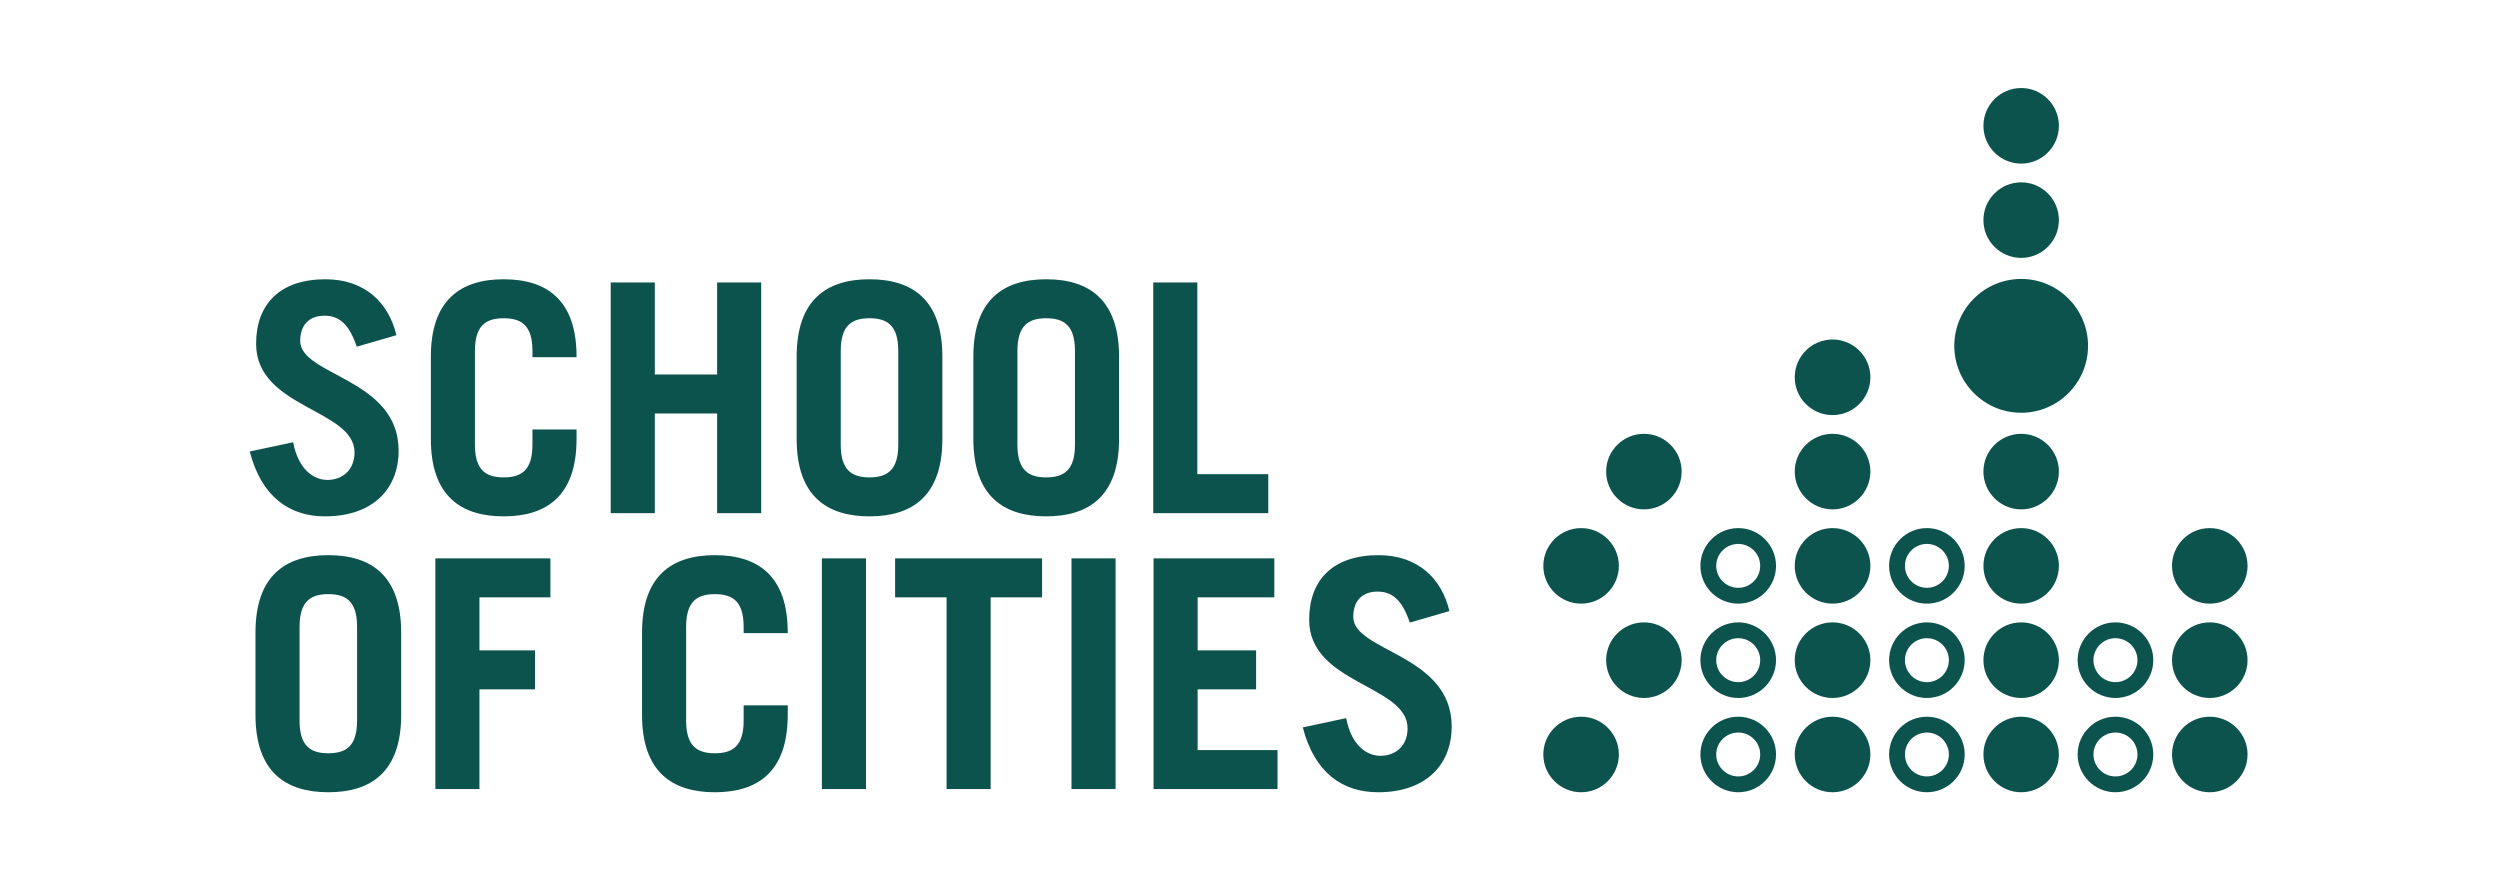
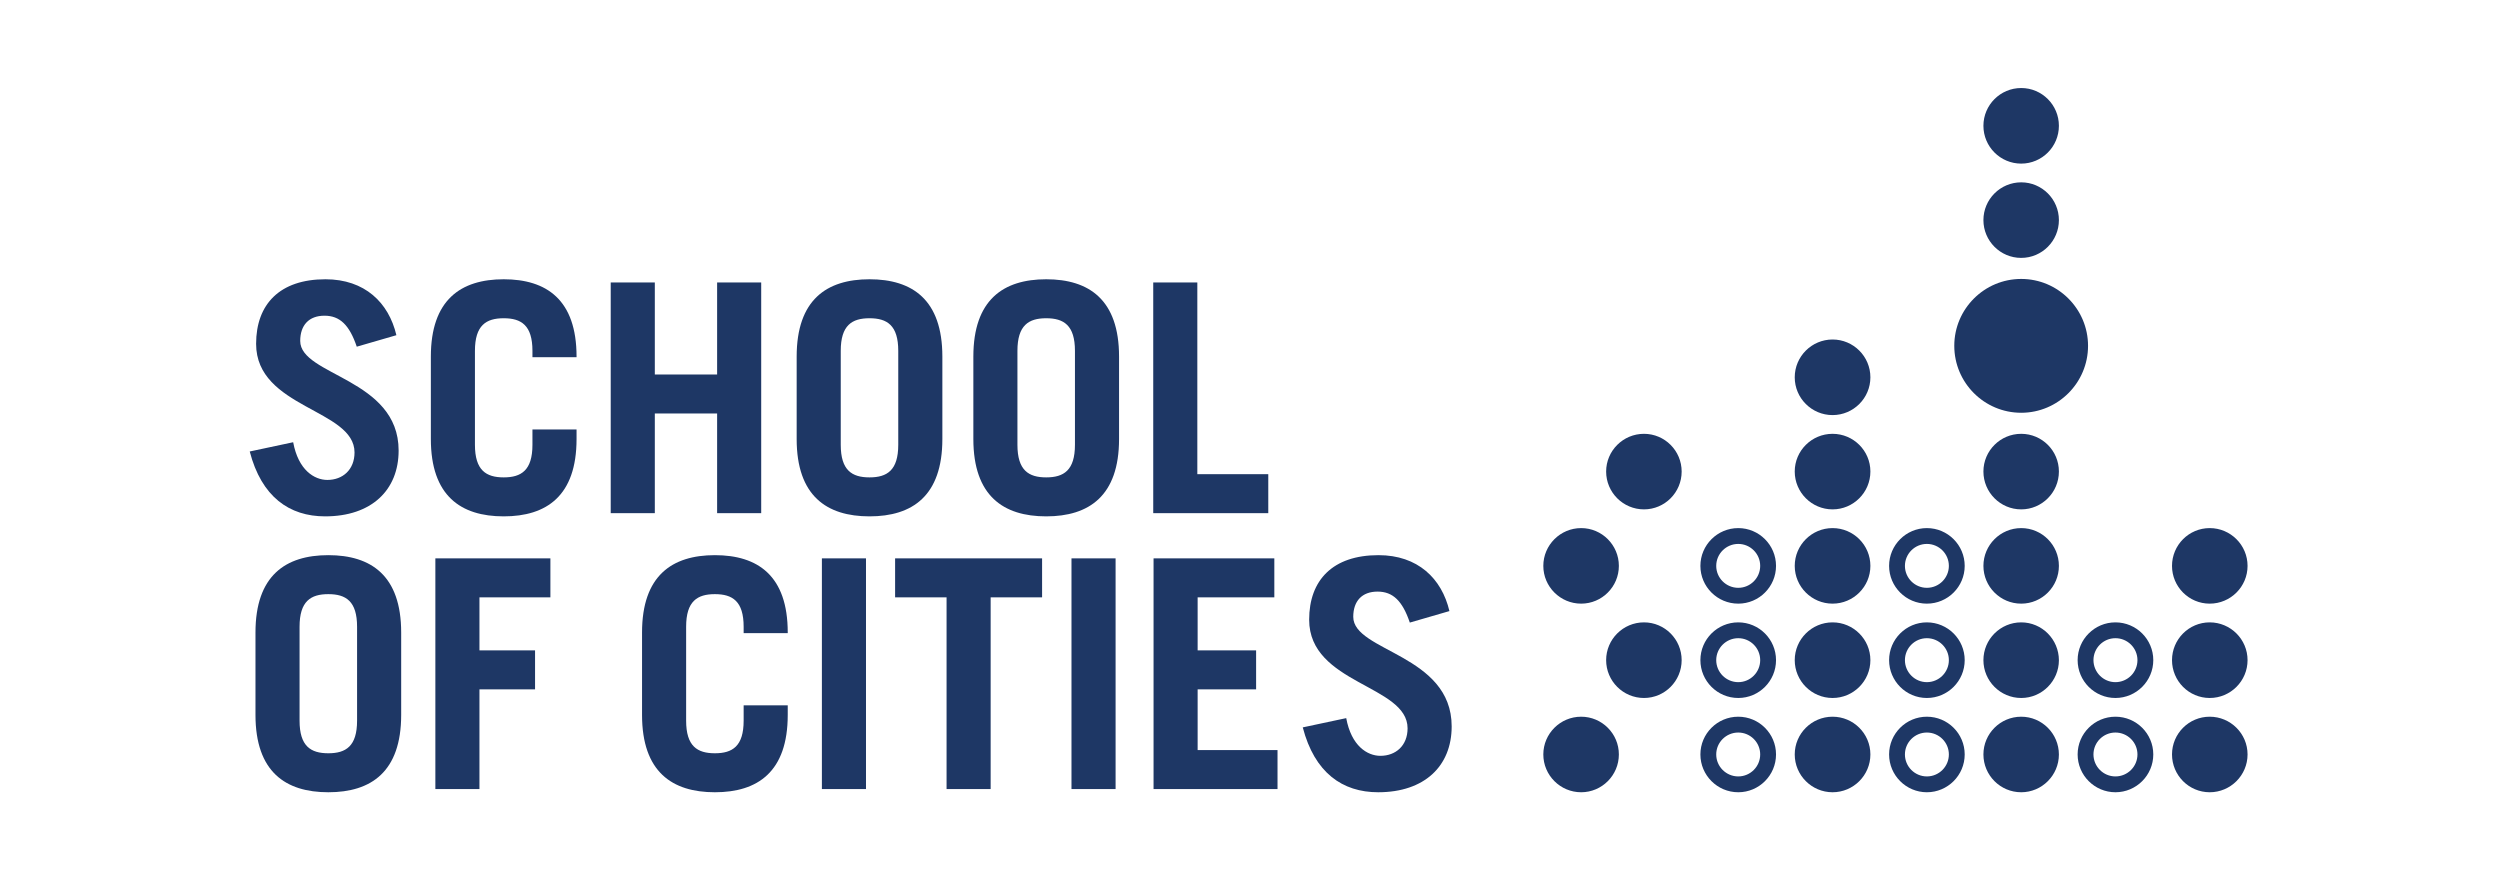
<svg xmlns="http://www.w3.org/2000/svg" version="1.1" id="svg374" width="142" height="50" viewBox="0 0 142 50">
  <defs id="defs378" />
  <g id="g382" transform="matrix(1.333333,0,0,-1.333333,0,133.3333)">
-     <g id="g384" transform="matrix(0.06742755,0,0,0.06742755,-4.243023,47.76588)" style="fill:#0D534D;fill-opacity:1">
-       <path d="m 1339.91,598.438 c -23.36,0 -42.29,-18.965 -42.29,-42.266 0,-23.32 18.96,-42.285 42.28,-42.285 23.28,0 42.23,18.965 42.23,42.285 0,23.301 -18.95,42.266 -42.22,42.266" style="fill:#0D534D;fill-opacity:1;fill-rule:nonzero;stroke:none" id="path386" />
-       <path d="m 1458.99,321.863 c -13.14,0 -23.81,-10.691 -23.81,-23.843 0,-13.165 10.67,-23.887 23.81,-23.887 13.19,0 23.92,10.722 23.92,23.887 0,13.152 -10.73,23.843 -23.92,23.843" style="fill:#0D534D;fill-opacity:1;fill-rule:nonzero;stroke:none" id="path388" />
-       <path d="m 1458.99,381.465 c -13.14,0 -23.81,-10.711 -23.81,-23.867 0,-13.184 10.67,-23.907 23.81,-23.907 13.19,0 23.92,10.723 23.92,23.907 0,13.156 -10.73,23.867 -23.92,23.867" style="fill:#0D534D;fill-opacity:1;fill-rule:nonzero;stroke:none" id="path390" />
-       <path d="m 1458.99,441.023 c -13.14,0 -23.81,-10.71 -23.81,-23.875 0,-13.156 10.67,-23.855 23.81,-23.855 13.19,0 23.92,10.699 23.92,23.855 0,13.165 -10.73,23.875 -23.92,23.875" style="fill:#0D534D;fill-opacity:1;fill-rule:nonzero;stroke:none" id="path392" />
-       <path d="m 1399.43,321.863 c -13.14,0 -23.87,-10.679 -23.88,-23.816 0.01,-13.211 10.74,-23.914 23.88,-23.914 13.19,0 23.92,10.722 23.92,23.887 0,13.152 -10.73,23.843 -23.92,23.843 z m 0,-10 c 7.68,0 13.92,-6.211 13.92,-13.843 0,-7.661 -6.24,-13.887 -13.92,-13.887 -7.65,0 -13.87,6.25 -13.88,13.902 0.01,7.629 6.23,13.828 13.88,13.828" style="fill:#0D534D;fill-opacity:1;fill-rule:nonzero;stroke:none" id="path394" />
-       <path d="m 1399.43,381.465 c -13.14,0 -23.87,-10.695 -23.88,-23.836 0.01,-13.242 10.74,-23.938 23.88,-23.938 13.19,0 23.92,10.723 23.92,23.907 0,13.156 -10.73,23.867 -23.92,23.867 z m 0,-10 c 7.68,0 13.92,-6.223 13.92,-13.867 0,-7.664 -6.24,-13.907 -13.92,-13.907 -7.65,0 -13.87,6.258 -13.88,13.926 0.01,7.637 6.23,13.848 13.88,13.848" style="fill:#0D534D;fill-opacity:1;fill-rule:nonzero;stroke:none" id="path396" />
-       <path d="m 1339.9,321.863 c -13.17,0 -23.87,-10.691 -23.87,-23.843 0,-13.165 10.7,-23.887 23.87,-23.887 13.1,0 23.79,10.703 23.82,23.836 -0.03,13.215 -10.72,23.894 -23.82,23.894" style="fill:#0D534D;fill-opacity:1;fill-rule:nonzero;stroke:none" id="path398" />
-       <path d="m 1339.9,381.465 c -13.17,0 -23.87,-10.711 -23.87,-23.867 0,-13.184 10.7,-23.907 23.87,-23.907 13.1,0 23.79,10.696 23.82,23.836 -0.03,13.243 -10.72,23.938 -23.82,23.938" style="fill:#0D534D;fill-opacity:1;fill-rule:nonzero;stroke:none" id="path400" />
-       <path d="m 1339.9,441.023 c -13.17,0 -23.87,-10.71 -23.87,-23.875 0,-13.156 10.7,-23.855 23.87,-23.855 13.15,0 23.82,10.699 23.82,23.855 0,13.165 -10.67,23.875 -23.82,23.875" style="fill:#0D534D;fill-opacity:1;fill-rule:nonzero;stroke:none" id="path402" />
-       <path d="m 1280.3,321.863 c -13.15,0 -23.86,-10.691 -23.86,-23.843 0,-13.165 10.71,-23.887 23.86,-23.887 13.18,0 23.9,10.722 23.9,23.887 0,13.152 -10.72,23.843 -23.9,23.843 z m 0,-10 c 7.67,0 13.9,-6.211 13.9,-13.843 0,-7.661 -6.23,-13.887 -13.9,-13.887 -7.64,0 -13.86,6.226 -13.86,13.887 0,7.632 6.22,13.843 13.86,13.843" style="fill:#0D534D;fill-opacity:1;fill-rule:nonzero;stroke:none" id="path404" />
-       <path d="m 1280.3,381.465 c -13.15,0 -23.86,-10.711 -23.86,-23.867 0,-13.184 10.71,-23.907 23.86,-23.907 13.18,0 23.9,10.723 23.9,23.907 0,13.156 -10.72,23.867 -23.9,23.867 z m 0,-10 c 7.67,0 13.9,-6.223 13.9,-13.867 0,-7.664 -6.23,-13.907 -13.9,-13.907 -7.64,0 -13.86,6.243 -13.86,13.907 0,7.644 6.22,13.867 13.86,13.867" style="fill:#0D534D;fill-opacity:1;fill-rule:nonzero;stroke:none" id="path406" />
-       <path d="m 1280.3,441.023 c -13.15,0 -23.86,-10.71 -23.86,-23.875 0,-13.156 10.71,-23.855 23.86,-23.855 13.18,0 23.9,10.699 23.9,23.855 0,13.165 -10.72,23.875 -23.9,23.875 z m 0,-10 c 7.67,0 13.9,-6.218 13.9,-13.875 0,-7.636 -6.23,-13.855 -13.9,-13.855 -7.64,0 -13.86,6.219 -13.86,13.855 0,7.657 6.22,13.875 13.86,13.875" style="fill:#0D534D;fill-opacity:1;fill-rule:nonzero;stroke:none" id="path408" />
-       <path d="m 1220.72,321.863 c -13.17,0 -23.9,-10.691 -23.9,-23.843 0,-13.165 10.73,-23.887 23.9,-23.887 13.18,0 23.9,10.722 23.9,23.887 0,13.152 -10.72,23.843 -23.9,23.843" style="fill:#0D534D;fill-opacity:1;fill-rule:nonzero;stroke:none" id="path410" />
-       <path d="m 1220.72,381.465 c -13.17,0 -23.9,-10.711 -23.9,-23.867 0,-13.184 10.73,-23.907 23.9,-23.907 13.18,0 23.9,10.723 23.9,23.907 0,13.156 -10.72,23.867 -23.9,23.867" style="fill:#0D534D;fill-opacity:1;fill-rule:nonzero;stroke:none" id="path412" />
-       <path d="m 1220.72,441.023 c -13.17,0 -23.9,-10.71 -23.9,-23.875 0,-13.156 10.73,-23.855 23.9,-23.855 13.18,0 23.9,10.699 23.9,23.855 0,13.165 -10.72,23.875 -23.9,23.875" style="fill:#0D534D;fill-opacity:1;fill-rule:nonzero;stroke:none" id="path414" />
-       <path d="m 1220.72,500.586 c -13.17,0 -23.9,-10.676 -23.9,-23.809 0,-13.191 10.73,-23.925 23.9,-23.925 13.18,0 23.9,10.734 23.9,23.925 0,13.133 -10.72,23.809 -23.9,23.809" style="fill:#0D534D;fill-opacity:1;fill-rule:nonzero;stroke:none" id="path416" />
-       <path d="m 1339.9,500.586 c -13.17,0 -23.87,-10.676 -23.87,-23.809 0,-13.191 10.7,-23.925 23.87,-23.925 13.15,0 23.82,10.734 23.82,23.925 0,13.133 -10.67,23.809 -23.82,23.809" style="fill:#0D534D;fill-opacity:1;fill-rule:nonzero;stroke:none" id="path418" />
-       <path d="m 1339.91,611.738 c 13.14,0 23.81,10.723 23.81,23.875 0,13.157 -10.67,23.86 -23.82,23.86 -13.17,0 -23.87,-10.703 -23.87,-23.86 0,-13.152 10.68,-23.875 23.81,-23.875" style="fill:#0D534D;fill-opacity:1;fill-rule:nonzero;stroke:none" id="path420" />
-       <path d="m 1339.9,719.055 c -13.17,0 -23.87,-10.696 -23.87,-23.86 0,-13.183 10.7,-23.894 23.87,-23.894 13.15,0 23.82,10.711 23.82,23.894 0,13.164 -10.67,23.86 -23.82,23.86" style="fill:#0D534D;fill-opacity:1;fill-rule:nonzero;stroke:none" id="path422" />
-       <path d="m 1220.72,560.176 c -13.17,0 -23.9,-10.703 -23.9,-23.887 0,-13.164 10.73,-23.867 23.9,-23.867 13.18,0 23.9,10.703 23.9,23.867 0,13.184 -10.72,23.887 -23.9,23.887" style="fill:#0D534D;fill-opacity:1;fill-rule:nonzero;stroke:none" id="path424" />
-       <path d="m 1161.14,321.863 c -13.19,0 -23.92,-10.691 -23.92,-23.843 0,-13.165 10.73,-23.887 23.92,-23.887 13.16,0 23.86,10.722 23.86,23.887 0,13.152 -10.7,23.843 -23.86,23.843 z m 0,-10 c 7.64,0 13.86,-6.211 13.86,-13.843 0,-7.661 -6.22,-13.887 -13.86,-13.887 -7.67,0 -13.92,6.226 -13.92,13.887 0,7.632 6.25,13.843 13.92,13.843" style="fill:#0D534D;fill-opacity:1;fill-rule:nonzero;stroke:none" id="path426" />
-       <path d="m 1161.14,381.465 c -13.19,0 -23.92,-10.711 -23.92,-23.867 0,-13.184 10.73,-23.907 23.92,-23.907 13.16,0 23.86,10.723 23.86,23.907 0,13.156 -10.7,23.867 -23.86,23.867 z m 0,-10 c 7.64,0 13.86,-6.223 13.86,-13.867 0,-7.664 -6.22,-13.907 -13.86,-13.907 -7.67,0 -13.92,6.243 -13.92,13.907 0,7.644 6.25,13.867 13.92,13.867" style="fill:#0D534D;fill-opacity:1;fill-rule:nonzero;stroke:none" id="path428" />
-       <path d="m 1161.14,441.023 c -13.19,0 -23.92,-10.71 -23.92,-23.875 0,-13.156 10.73,-23.855 23.92,-23.855 13.16,0 23.86,10.699 23.86,23.855 0,13.165 -10.7,23.875 -23.86,23.875 z m 0,-10 c 7.64,0 13.86,-6.218 13.86,-13.875 0,-7.636 -6.22,-13.855 -13.86,-13.855 -7.67,0 -13.92,6.219 -13.92,13.855 0,7.657 6.25,13.875 13.92,13.875" style="fill:#0D534D;fill-opacity:1;fill-rule:nonzero;stroke:none" id="path430" />
-       <path d="m 1061.88,321.863 c -13.17,0 -23.9,-10.691 -23.9,-23.843 0,-13.165 10.73,-23.887 23.9,-23.887 13.14,0 23.83,10.722 23.83,23.887 0,13.152 -10.69,23.843 -23.83,23.843" style="fill:#0D534D;fill-opacity:1;fill-rule:nonzero;stroke:none" id="path432" />
-       <path d="m 1101.58,381.465 c -13.19,0 -23.91,-10.711 -23.91,-23.867 0,-13.184 10.72,-23.907 23.91,-23.907 13.13,0 23.8,10.723 23.8,23.907 0,13.156 -10.67,23.867 -23.8,23.867" style="fill:#0D534D;fill-opacity:1;fill-rule:nonzero;stroke:none" id="path434" />
-       <path d="m 1101.58,500.586 c -13.19,0 -23.91,-10.691 -23.91,-23.84 0,-13.183 10.72,-23.894 23.91,-23.894 13.13,0 23.8,10.711 23.8,23.894 0,13.149 -10.67,23.84 -23.8,23.84" style="fill:#0D534D;fill-opacity:1;fill-rule:nonzero;stroke:none" id="path436" />
-       <path d="m 1061.88,441.023 c -13.17,0 -23.9,-10.71 -23.9,-23.875 0,-13.156 10.73,-23.855 23.9,-23.855 13.14,0 23.83,10.699 23.83,23.855 0,13.165 -10.69,23.875 -23.83,23.875" style="fill:#0D534D;fill-opacity:1;fill-rule:nonzero;stroke:none" id="path438" />
-       <path d="m 288.328,555.637 c -4.644,13.718 -10.699,19.578 -20.39,19.578 -9.891,0 -15.34,-6.055 -15.34,-15.945 0,-22.004 62.175,-23.625 62.175,-69.25 0,-25.032 -17.168,-41.582 -46.433,-41.582 -22.61,0 -40.176,12.316 -47.637,40.988 l 27.449,5.847 c 3.235,-17.558 13.325,-23.82 21.606,-23.82 9.683,0 17.156,6.457 17.156,17.363 0,27.454 -62.18,27.864 -62.18,68.633 0,25.031 14.946,40.781 43.813,40.781 24.82,0 39.969,-14.734 44.812,-35.332 l -25.031,-7.261" style="fill:#0D534D;fill-opacity:1;fill-rule:nonzero;stroke:none" id="path440" />
-       <path d="m 362.988,493.66 c 0,-16.148 7.071,-20.594 18.172,-20.594 11.106,0 18.164,4.446 18.164,20.594 v 9.692 h 27.864 v -6.055 c 0,-35.942 -18.973,-48.859 -46.028,-48.859 -27.051,0 -46.023,12.917 -46.023,48.859 v 52.078 c 0,35.938 18.972,48.855 46.023,48.855 27.055,0 46.028,-12.917 46.028,-48.855 v -0.398 h -27.864 v 4.031 c 0,16.152 -7.058,20.597 -18.164,20.597 -11.101,0 -18.172,-4.445 -18.172,-20.597 V 493.66" style="fill:#0D534D;fill-opacity:1;fill-rule:nonzero;stroke:none" id="path442" />
-       <path d="m 448.77,450.461 v 145.75 h 27.863 v -58.145 h 39.363 v 58.145 h 27.852 v -145.75 h -27.852 v 62.977 H 476.633 V 450.461 H 448.77" style="fill:#0D534D;fill-opacity:1;fill-rule:nonzero;stroke:none" id="path444" />
-       <path d="m 594.102,493.66 c 0,-16.148 7.07,-20.594 18.171,-20.594 11.106,0 18.165,4.446 18.165,20.594 v 59.348 c 0,16.152 -7.059,20.597 -18.165,20.597 -11.101,0 -18.171,-4.445 -18.171,-20.597 z m -27.852,55.715 c 0,35.938 18.977,48.855 46.023,48.855 27.051,0 46.028,-12.917 46.028,-48.855 v -52.078 c 0,-35.942 -18.977,-48.859 -46.028,-48.859 -27.046,0 -46.023,12.917 -46.023,48.859 v 52.078" style="fill:#0D534D;fill-opacity:1;fill-rule:nonzero;stroke:none" id="path446" />
-       <path d="m 705.73,493.66 c 0,-16.148 7.075,-20.594 18.176,-20.594 11.106,0 18.164,4.446 18.164,20.594 v 59.348 c 0,16.152 -7.058,20.597 -18.164,20.597 -11.101,0 -18.176,-4.445 -18.176,-20.597 z m -27.847,55.715 c 0,35.938 18.972,48.855 46.023,48.855 27.051,0 46.028,-12.917 46.028,-48.855 v -52.078 c 0,-35.942 -18.977,-48.859 -46.028,-48.859 -27.051,0 -46.023,12.917 -46.023,48.859 v 52.078" style="fill:#0D534D;fill-opacity:1;fill-rule:nonzero;stroke:none" id="path448" />
-       <path d="m 791.531,450.461 v 145.75 h 27.856 V 475.09 h 44.824 v -24.629 h -72.68" style="fill:#0D534D;fill-opacity:1;fill-rule:nonzero;stroke:none" id="path450" />
-       <path d="m 252.188,319.355 c 0,-16.152 7.07,-20.593 18.171,-20.593 11.106,0 18.164,4.441 18.164,20.593 v 59.344 c 0,16.156 -7.058,20.598 -18.164,20.598 -11.101,0 -18.171,-4.442 -18.171,-20.598 z m -27.852,55.711 c 0,35.942 18.977,48.86 46.023,48.86 27.051,0 46.028,-12.918 46.028,-48.86 v -52.078 c 0,-35.937 -18.977,-48.855 -46.028,-48.855 -27.046,0 -46.023,12.918 -46.023,48.855 v 52.078" style="fill:#0D534D;fill-opacity:1;fill-rule:nonzero;stroke:none" id="path452" />
-       <path d="m 337.988,276.152 v 145.75 h 72.676 V 397.273 H 365.84 V 363.77 h 35.129 V 339.141 H 365.84 v -62.989 h -27.852" style="fill:#0D534D;fill-opacity:1;fill-rule:nonzero;stroke:none" id="path454" />
-       <path d="m 496.418,319.355 c 0,-16.152 7.066,-20.593 18.172,-20.593 11.101,0 18.164,4.441 18.164,20.593 v 9.688 h 27.859 v -6.055 c 0,-35.937 -18.972,-48.855 -46.023,-48.855 -27.051,0 -46.027,12.918 -46.027,48.855 v 52.078 c 0,35.942 18.976,48.86 46.027,48.86 27.051,0 46.023,-12.918 46.023,-48.86 v -0.398 h -27.859 v 4.031 c 0,16.156 -7.063,20.598 -18.164,20.598 -11.106,0 -18.172,-4.442 -18.172,-20.598 v -59.344" style="fill:#0D534D;fill-opacity:1;fill-rule:nonzero;stroke:none" id="path456" />
-       <path d="m 582.188,276.152 v 145.75 h 27.863 v -145.75 h -27.863" style="fill:#0D534D;fill-opacity:1;fill-rule:nonzero;stroke:none" id="path458" />
-       <path d="m 721.309,421.902 v -24.629 h -32.5 V 276.152 h -27.852 v 121.121 h -32.512 v 24.629 h 92.864" style="fill:#0D534D;fill-opacity:1;fill-rule:nonzero;stroke:none" id="path460" />
-       <path d="m 739.883,276.152 v 145.75 h 27.859 v -145.75 h -27.859" style="fill:#0D534D;fill-opacity:1;fill-rule:nonzero;stroke:none" id="path462" />
-       <path d="m 791.73,276.152 v 145.75 h 76.305 V 397.273 H 819.578 V 363.77 h 36.945 v -24.629 h -36.945 v -38.36 h 50.473 V 276.152 H 791.73" style="fill:#0D534D;fill-opacity:1;fill-rule:nonzero;stroke:none" id="path464" />
-       <path d="m 953.633,381.328 c -4.649,13.731 -10.703,19.578 -20.391,19.578 -9.89,0 -15.344,-6.051 -15.344,-15.945 0,-22 62.18,-23.613 62.18,-69.238 0,-25.039 -17.168,-41.59 -46.433,-41.59 -22.61,0 -40.176,12.312 -47.649,40.984 l 27.461,5.852 c 3.231,-17.563 13.32,-23.821 21.602,-23.821 9.687,0 17.16,6.457 17.16,17.364 0,27.453 -62.18,27.851 -62.18,68.633 0,25.031 14.941,40.781 43.809,40.781 24.824,0 39.968,-14.738 44.812,-35.332 l -25.027,-7.266" style="fill:#0D534D;fill-opacity:1;fill-rule:nonzero;stroke:none" id="path466" />
+     <g id="g384" transform="matrix(0.06742755,0,0,0.06742755,-4.243023,47.76588)" style="fill:#1e3765;fill-opacity:1">
+       <path d="m 1339.91,598.438 c -23.36,0 -42.29,-18.965 -42.29,-42.266 0,-23.32 18.96,-42.285 42.28,-42.285 23.28,0 42.23,18.965 42.23,42.285 0,23.301 -18.95,42.266 -42.22,42.266" style="fill:#1e3765;fill-opacity:1;fill-rule:nonzero;stroke:none" id="path386" />
+       <path d="m 1458.99,321.863 c -13.14,0 -23.81,-10.691 -23.81,-23.843 0,-13.165 10.67,-23.887 23.81,-23.887 13.19,0 23.92,10.722 23.92,23.887 0,13.152 -10.73,23.843 -23.92,23.843" style="fill:#1e3765;fill-opacity:1;fill-rule:nonzero;stroke:none" id="path388" />
+       <path d="m 1458.99,381.465 c -13.14,0 -23.81,-10.711 -23.81,-23.867 0,-13.184 10.67,-23.907 23.81,-23.907 13.19,0 23.92,10.723 23.92,23.907 0,13.156 -10.73,23.867 -23.92,23.867" style="fill:#1e3765;fill-opacity:1;fill-rule:nonzero;stroke:none" id="path390" />
+       <path d="m 1458.99,441.023 c -13.14,0 -23.81,-10.71 -23.81,-23.875 0,-13.156 10.67,-23.855 23.81,-23.855 13.19,0 23.92,10.699 23.92,23.855 0,13.165 -10.73,23.875 -23.92,23.875" style="fill:#1e3765;fill-opacity:1;fill-rule:nonzero;stroke:none" id="path392" />
+       <path d="m 1399.43,321.863 c -13.14,0 -23.87,-10.679 -23.88,-23.816 0.01,-13.211 10.74,-23.914 23.88,-23.914 13.19,0 23.92,10.722 23.92,23.887 0,13.152 -10.73,23.843 -23.92,23.843 z m 0,-10 c 7.68,0 13.92,-6.211 13.92,-13.843 0,-7.661 -6.24,-13.887 -13.92,-13.887 -7.65,0 -13.87,6.25 -13.88,13.902 0.01,7.629 6.23,13.828 13.88,13.828" style="fill:#1e3765;fill-opacity:1;fill-rule:nonzero;stroke:none" id="path394" />
+       <path d="m 1399.43,381.465 c -13.14,0 -23.87,-10.695 -23.88,-23.836 0.01,-13.242 10.74,-23.938 23.88,-23.938 13.19,0 23.92,10.723 23.92,23.907 0,13.156 -10.73,23.867 -23.92,23.867 z m 0,-10 c 7.68,0 13.92,-6.223 13.92,-13.867 0,-7.664 -6.24,-13.907 -13.92,-13.907 -7.65,0 -13.87,6.258 -13.88,13.926 0.01,7.637 6.23,13.848 13.88,13.848" style="fill:#1e3765;fill-opacity:1;fill-rule:nonzero;stroke:none" id="path396" />
+       <path d="m 1339.9,321.863 c -13.17,0 -23.87,-10.691 -23.87,-23.843 0,-13.165 10.7,-23.887 23.87,-23.887 13.1,0 23.79,10.703 23.82,23.836 -0.03,13.215 -10.72,23.894 -23.82,23.894" style="fill:#1e3765;fill-opacity:1;fill-rule:nonzero;stroke:none" id="path398" />
+       <path d="m 1339.9,381.465 c -13.17,0 -23.87,-10.711 -23.87,-23.867 0,-13.184 10.7,-23.907 23.87,-23.907 13.1,0 23.79,10.696 23.82,23.836 -0.03,13.243 -10.72,23.938 -23.82,23.938" style="fill:#1e3765;fill-opacity:1;fill-rule:nonzero;stroke:none" id="path400" />
+       <path d="m 1339.9,441.023 c -13.17,0 -23.87,-10.71 -23.87,-23.875 0,-13.156 10.7,-23.855 23.87,-23.855 13.15,0 23.82,10.699 23.82,23.855 0,13.165 -10.67,23.875 -23.82,23.875" style="fill:#1e3765;fill-opacity:1;fill-rule:nonzero;stroke:none" id="path402" />
+       <path d="m 1280.3,321.863 c -13.15,0 -23.86,-10.691 -23.86,-23.843 0,-13.165 10.71,-23.887 23.86,-23.887 13.18,0 23.9,10.722 23.9,23.887 0,13.152 -10.72,23.843 -23.9,23.843 z m 0,-10 c 7.67,0 13.9,-6.211 13.9,-13.843 0,-7.661 -6.23,-13.887 -13.9,-13.887 -7.64,0 -13.86,6.226 -13.86,13.887 0,7.632 6.22,13.843 13.86,13.843" style="fill:#1e3765;fill-opacity:1;fill-rule:nonzero;stroke:none" id="path404" />
+       <path d="m 1280.3,381.465 c -13.15,0 -23.86,-10.711 -23.86,-23.867 0,-13.184 10.71,-23.907 23.86,-23.907 13.18,0 23.9,10.723 23.9,23.907 0,13.156 -10.72,23.867 -23.9,23.867 z m 0,-10 c 7.67,0 13.9,-6.223 13.9,-13.867 0,-7.664 -6.23,-13.907 -13.9,-13.907 -7.64,0 -13.86,6.243 -13.86,13.907 0,7.644 6.22,13.867 13.86,13.867" style="fill:#1e3765;fill-opacity:1;fill-rule:nonzero;stroke:none" id="path406" />
+       <path d="m 1280.3,441.023 c -13.15,0 -23.86,-10.71 -23.86,-23.875 0,-13.156 10.71,-23.855 23.86,-23.855 13.18,0 23.9,10.699 23.9,23.855 0,13.165 -10.72,23.875 -23.9,23.875 z m 0,-10 c 7.67,0 13.9,-6.218 13.9,-13.875 0,-7.636 -6.23,-13.855 -13.9,-13.855 -7.64,0 -13.86,6.219 -13.86,13.855 0,7.657 6.22,13.875 13.86,13.875" style="fill:#1e3765;fill-opacity:1;fill-rule:nonzero;stroke:none" id="path408" />
+       <path d="m 1220.72,321.863 c -13.17,0 -23.9,-10.691 -23.9,-23.843 0,-13.165 10.73,-23.887 23.9,-23.887 13.18,0 23.9,10.722 23.9,23.887 0,13.152 -10.72,23.843 -23.9,23.843" style="fill:#1e3765;fill-opacity:1;fill-rule:nonzero;stroke:none" id="path410" />
+       <path d="m 1220.72,381.465 c -13.17,0 -23.9,-10.711 -23.9,-23.867 0,-13.184 10.73,-23.907 23.9,-23.907 13.18,0 23.9,10.723 23.9,23.907 0,13.156 -10.72,23.867 -23.9,23.867" style="fill:#1e3765;fill-opacity:1;fill-rule:nonzero;stroke:none" id="path412" />
+       <path d="m 1220.72,441.023 c -13.17,0 -23.9,-10.71 -23.9,-23.875 0,-13.156 10.73,-23.855 23.9,-23.855 13.18,0 23.9,10.699 23.9,23.855 0,13.165 -10.72,23.875 -23.9,23.875" style="fill:#1e3765;fill-opacity:1;fill-rule:nonzero;stroke:none" id="path414" />
+       <path d="m 1220.72,500.586 c -13.17,0 -23.9,-10.676 -23.9,-23.809 0,-13.191 10.73,-23.925 23.9,-23.925 13.18,0 23.9,10.734 23.9,23.925 0,13.133 -10.72,23.809 -23.9,23.809" style="fill:#1e3765;fill-opacity:1;fill-rule:nonzero;stroke:none" id="path416" />
+       <path d="m 1339.9,500.586 c -13.17,0 -23.87,-10.676 -23.87,-23.809 0,-13.191 10.7,-23.925 23.87,-23.925 13.15,0 23.82,10.734 23.82,23.925 0,13.133 -10.67,23.809 -23.82,23.809" style="fill:#1e3765;fill-opacity:1;fill-rule:nonzero;stroke:none" id="path418" />
+       <path d="m 1339.91,611.738 c 13.14,0 23.81,10.723 23.81,23.875 0,13.157 -10.67,23.86 -23.82,23.86 -13.17,0 -23.87,-10.703 -23.87,-23.86 0,-13.152 10.68,-23.875 23.81,-23.875" style="fill:#1e3765;fill-opacity:1;fill-rule:nonzero;stroke:none" id="path420" />
+       <path d="m 1339.9,719.055 c -13.17,0 -23.87,-10.696 -23.87,-23.86 0,-13.183 10.7,-23.894 23.87,-23.894 13.15,0 23.82,10.711 23.82,23.894 0,13.164 -10.67,23.86 -23.82,23.86" style="fill:#1e3765;fill-opacity:1;fill-rule:nonzero;stroke:none" id="path422" />
+       <path d="m 1220.72,560.176 c -13.17,0 -23.9,-10.703 -23.9,-23.887 0,-13.164 10.73,-23.867 23.9,-23.867 13.18,0 23.9,10.703 23.9,23.867 0,13.184 -10.72,23.887 -23.9,23.887" style="fill:#1e3765;fill-opacity:1;fill-rule:nonzero;stroke:none" id="path424" />
+       <path d="m 1161.14,321.863 c -13.19,0 -23.92,-10.691 -23.92,-23.843 0,-13.165 10.73,-23.887 23.92,-23.887 13.16,0 23.86,10.722 23.86,23.887 0,13.152 -10.7,23.843 -23.86,23.843 z m 0,-10 c 7.64,0 13.86,-6.211 13.86,-13.843 0,-7.661 -6.22,-13.887 -13.86,-13.887 -7.67,0 -13.92,6.226 -13.92,13.887 0,7.632 6.25,13.843 13.92,13.843" style="fill:#1e3765;fill-opacity:1;fill-rule:nonzero;stroke:none" id="path426" />
+       <path d="m 1161.14,381.465 c -13.19,0 -23.92,-10.711 -23.92,-23.867 0,-13.184 10.73,-23.907 23.92,-23.907 13.16,0 23.86,10.723 23.86,23.907 0,13.156 -10.7,23.867 -23.86,23.867 z m 0,-10 c 7.64,0 13.86,-6.223 13.86,-13.867 0,-7.664 -6.22,-13.907 -13.86,-13.907 -7.67,0 -13.92,6.243 -13.92,13.907 0,7.644 6.25,13.867 13.92,13.867" style="fill:#1e3765;fill-opacity:1;fill-rule:nonzero;stroke:none" id="path428" />
+       <path d="m 1161.14,441.023 c -13.19,0 -23.92,-10.71 -23.92,-23.875 0,-13.156 10.73,-23.855 23.92,-23.855 13.16,0 23.86,10.699 23.86,23.855 0,13.165 -10.7,23.875 -23.86,23.875 z m 0,-10 c 7.64,0 13.86,-6.218 13.86,-13.875 0,-7.636 -6.22,-13.855 -13.86,-13.855 -7.67,0 -13.92,6.219 -13.92,13.855 0,7.657 6.25,13.875 13.92,13.875" style="fill:#1e3765;fill-opacity:1;fill-rule:nonzero;stroke:none" id="path430" />
+       <path d="m 1061.88,321.863 c -13.17,0 -23.9,-10.691 -23.9,-23.843 0,-13.165 10.73,-23.887 23.9,-23.887 13.14,0 23.83,10.722 23.83,23.887 0,13.152 -10.69,23.843 -23.83,23.843" style="fill:#1e3765;fill-opacity:1;fill-rule:nonzero;stroke:none" id="path432" />
+       <path d="m 1101.58,381.465 c -13.19,0 -23.91,-10.711 -23.91,-23.867 0,-13.184 10.72,-23.907 23.91,-23.907 13.13,0 23.8,10.723 23.8,23.907 0,13.156 -10.67,23.867 -23.8,23.867" style="fill:#1e3765;fill-opacity:1;fill-rule:nonzero;stroke:none" id="path434" />
+       <path d="m 1101.58,500.586 c -13.19,0 -23.91,-10.691 -23.91,-23.84 0,-13.183 10.72,-23.894 23.91,-23.894 13.13,0 23.8,10.711 23.8,23.894 0,13.149 -10.67,23.84 -23.8,23.84" style="fill:#1e3765;fill-opacity:1;fill-rule:nonzero;stroke:none" id="path436" />
+       <path d="m 1061.88,441.023 c -13.17,0 -23.9,-10.71 -23.9,-23.875 0,-13.156 10.73,-23.855 23.9,-23.855 13.14,0 23.83,10.699 23.83,23.855 0,13.165 -10.69,23.875 -23.83,23.875" style="fill:#1e3765;fill-opacity:1;fill-rule:nonzero;stroke:none" id="path438" />
+       <path d="m 288.328,555.637 c -4.644,13.718 -10.699,19.578 -20.39,19.578 -9.891,0 -15.34,-6.055 -15.34,-15.945 0,-22.004 62.175,-23.625 62.175,-69.25 0,-25.032 -17.168,-41.582 -46.433,-41.582 -22.61,0 -40.176,12.316 -47.637,40.988 l 27.449,5.847 c 3.235,-17.558 13.325,-23.82 21.606,-23.82 9.683,0 17.156,6.457 17.156,17.363 0,27.454 -62.18,27.864 -62.18,68.633 0,25.031 14.946,40.781 43.813,40.781 24.82,0 39.969,-14.734 44.812,-35.332 l -25.031,-7.261" style="fill:#1e3765;fill-opacity:1;fill-rule:nonzero;stroke:none" id="path440" />
+       <path d="m 362.988,493.66 c 0,-16.148 7.071,-20.594 18.172,-20.594 11.106,0 18.164,4.446 18.164,20.594 v 9.692 h 27.864 v -6.055 c 0,-35.942 -18.973,-48.859 -46.028,-48.859 -27.051,0 -46.023,12.917 -46.023,48.859 v 52.078 c 0,35.938 18.972,48.855 46.023,48.855 27.055,0 46.028,-12.917 46.028,-48.855 v -0.398 h -27.864 v 4.031 c 0,16.152 -7.058,20.597 -18.164,20.597 -11.101,0 -18.172,-4.445 -18.172,-20.597 V 493.66" style="fill:#1e3765;fill-opacity:1;fill-rule:nonzero;stroke:none" id="path442" />
+       <path d="m 448.77,450.461 v 145.75 h 27.863 v -58.145 h 39.363 v 58.145 h 27.852 v -145.75 h -27.852 v 62.977 H 476.633 V 450.461 H 448.77" style="fill:#1e3765;fill-opacity:1;fill-rule:nonzero;stroke:none" id="path444" />
+       <path d="m 594.102,493.66 c 0,-16.148 7.07,-20.594 18.171,-20.594 11.106,0 18.165,4.446 18.165,20.594 v 59.348 c 0,16.152 -7.059,20.597 -18.165,20.597 -11.101,0 -18.171,-4.445 -18.171,-20.597 z m -27.852,55.715 c 0,35.938 18.977,48.855 46.023,48.855 27.051,0 46.028,-12.917 46.028,-48.855 v -52.078 c 0,-35.942 -18.977,-48.859 -46.028,-48.859 -27.046,0 -46.023,12.917 -46.023,48.859 v 52.078" style="fill:#1e3765;fill-opacity:1;fill-rule:nonzero;stroke:none" id="path446" />
+       <path d="m 705.73,493.66 c 0,-16.148 7.075,-20.594 18.176,-20.594 11.106,0 18.164,4.446 18.164,20.594 v 59.348 c 0,16.152 -7.058,20.597 -18.164,20.597 -11.101,0 -18.176,-4.445 -18.176,-20.597 z m -27.847,55.715 c 0,35.938 18.972,48.855 46.023,48.855 27.051,0 46.028,-12.917 46.028,-48.855 v -52.078 c 0,-35.942 -18.977,-48.859 -46.028,-48.859 -27.051,0 -46.023,12.917 -46.023,48.859 v 52.078" style="fill:#1e3765;fill-opacity:1;fill-rule:nonzero;stroke:none" id="path448" />
+       <path d="m 791.531,450.461 v 145.75 h 27.856 V 475.09 h 44.824 v -24.629 h -72.68" style="fill:#1e3765;fill-opacity:1;fill-rule:nonzero;stroke:none" id="path450" />
+       <path d="m 252.188,319.355 c 0,-16.152 7.07,-20.593 18.171,-20.593 11.106,0 18.164,4.441 18.164,20.593 v 59.344 c 0,16.156 -7.058,20.598 -18.164,20.598 -11.101,0 -18.171,-4.442 -18.171,-20.598 z m -27.852,55.711 c 0,35.942 18.977,48.86 46.023,48.86 27.051,0 46.028,-12.918 46.028,-48.86 v -52.078 c 0,-35.937 -18.977,-48.855 -46.028,-48.855 -27.046,0 -46.023,12.918 -46.023,48.855 v 52.078" style="fill:#1e3765;fill-opacity:1;fill-rule:nonzero;stroke:none" id="path452" />
+       <path d="m 337.988,276.152 v 145.75 h 72.676 V 397.273 H 365.84 V 363.77 h 35.129 V 339.141 H 365.84 v -62.989 h -27.852" style="fill:#1e3765;fill-opacity:1;fill-rule:nonzero;stroke:none" id="path454" />
+       <path d="m 496.418,319.355 c 0,-16.152 7.066,-20.593 18.172,-20.593 11.101,0 18.164,4.441 18.164,20.593 v 9.688 h 27.859 v -6.055 c 0,-35.937 -18.972,-48.855 -46.023,-48.855 -27.051,0 -46.027,12.918 -46.027,48.855 v 52.078 c 0,35.942 18.976,48.86 46.027,48.86 27.051,0 46.023,-12.918 46.023,-48.86 v -0.398 h -27.859 v 4.031 c 0,16.156 -7.063,20.598 -18.164,20.598 -11.106,0 -18.172,-4.442 -18.172,-20.598 v -59.344" style="fill:#1e3765;fill-opacity:1;fill-rule:nonzero;stroke:none" id="path456" />
+       <path d="m 582.188,276.152 v 145.75 h 27.863 v -145.75 h -27.863" style="fill:#1e3765;fill-opacity:1;fill-rule:nonzero;stroke:none" id="path458" />
+       <path d="m 721.309,421.902 v -24.629 h -32.5 V 276.152 h -27.852 v 121.121 h -32.512 v 24.629 h 92.864" style="fill:#1e3765;fill-opacity:1;fill-rule:nonzero;stroke:none" id="path460" />
+       <path d="m 739.883,276.152 v 145.75 h 27.859 v -145.75 h -27.859" style="fill:#1e3765;fill-opacity:1;fill-rule:nonzero;stroke:none" id="path462" />
+       <path d="m 791.73,276.152 v 145.75 h 76.305 V 397.273 H 819.578 V 363.77 h 36.945 v -24.629 h -36.945 v -38.36 h 50.473 V 276.152 H 791.73" style="fill:#1e3765;fill-opacity:1;fill-rule:nonzero;stroke:none" id="path464" />
+       <path d="m 953.633,381.328 c -4.649,13.731 -10.703,19.578 -20.391,19.578 -9.89,0 -15.344,-6.051 -15.344,-15.945 0,-22 62.18,-23.613 62.18,-69.238 0,-25.039 -17.168,-41.59 -46.433,-41.59 -22.61,0 -40.176,12.312 -47.649,40.984 l 27.461,5.852 c 3.231,-17.563 13.32,-23.821 21.602,-23.821 9.687,0 17.16,6.457 17.16,17.364 0,27.453 -62.18,27.851 -62.18,68.633 0,25.031 14.941,40.781 43.809,40.781 24.824,0 39.968,-14.738 44.812,-35.332 l -25.027,-7.266" style="fill:#1e3765;fill-opacity:1;fill-rule:nonzero;stroke:none" id="path466" />
    </g>
  </g>
</svg>
